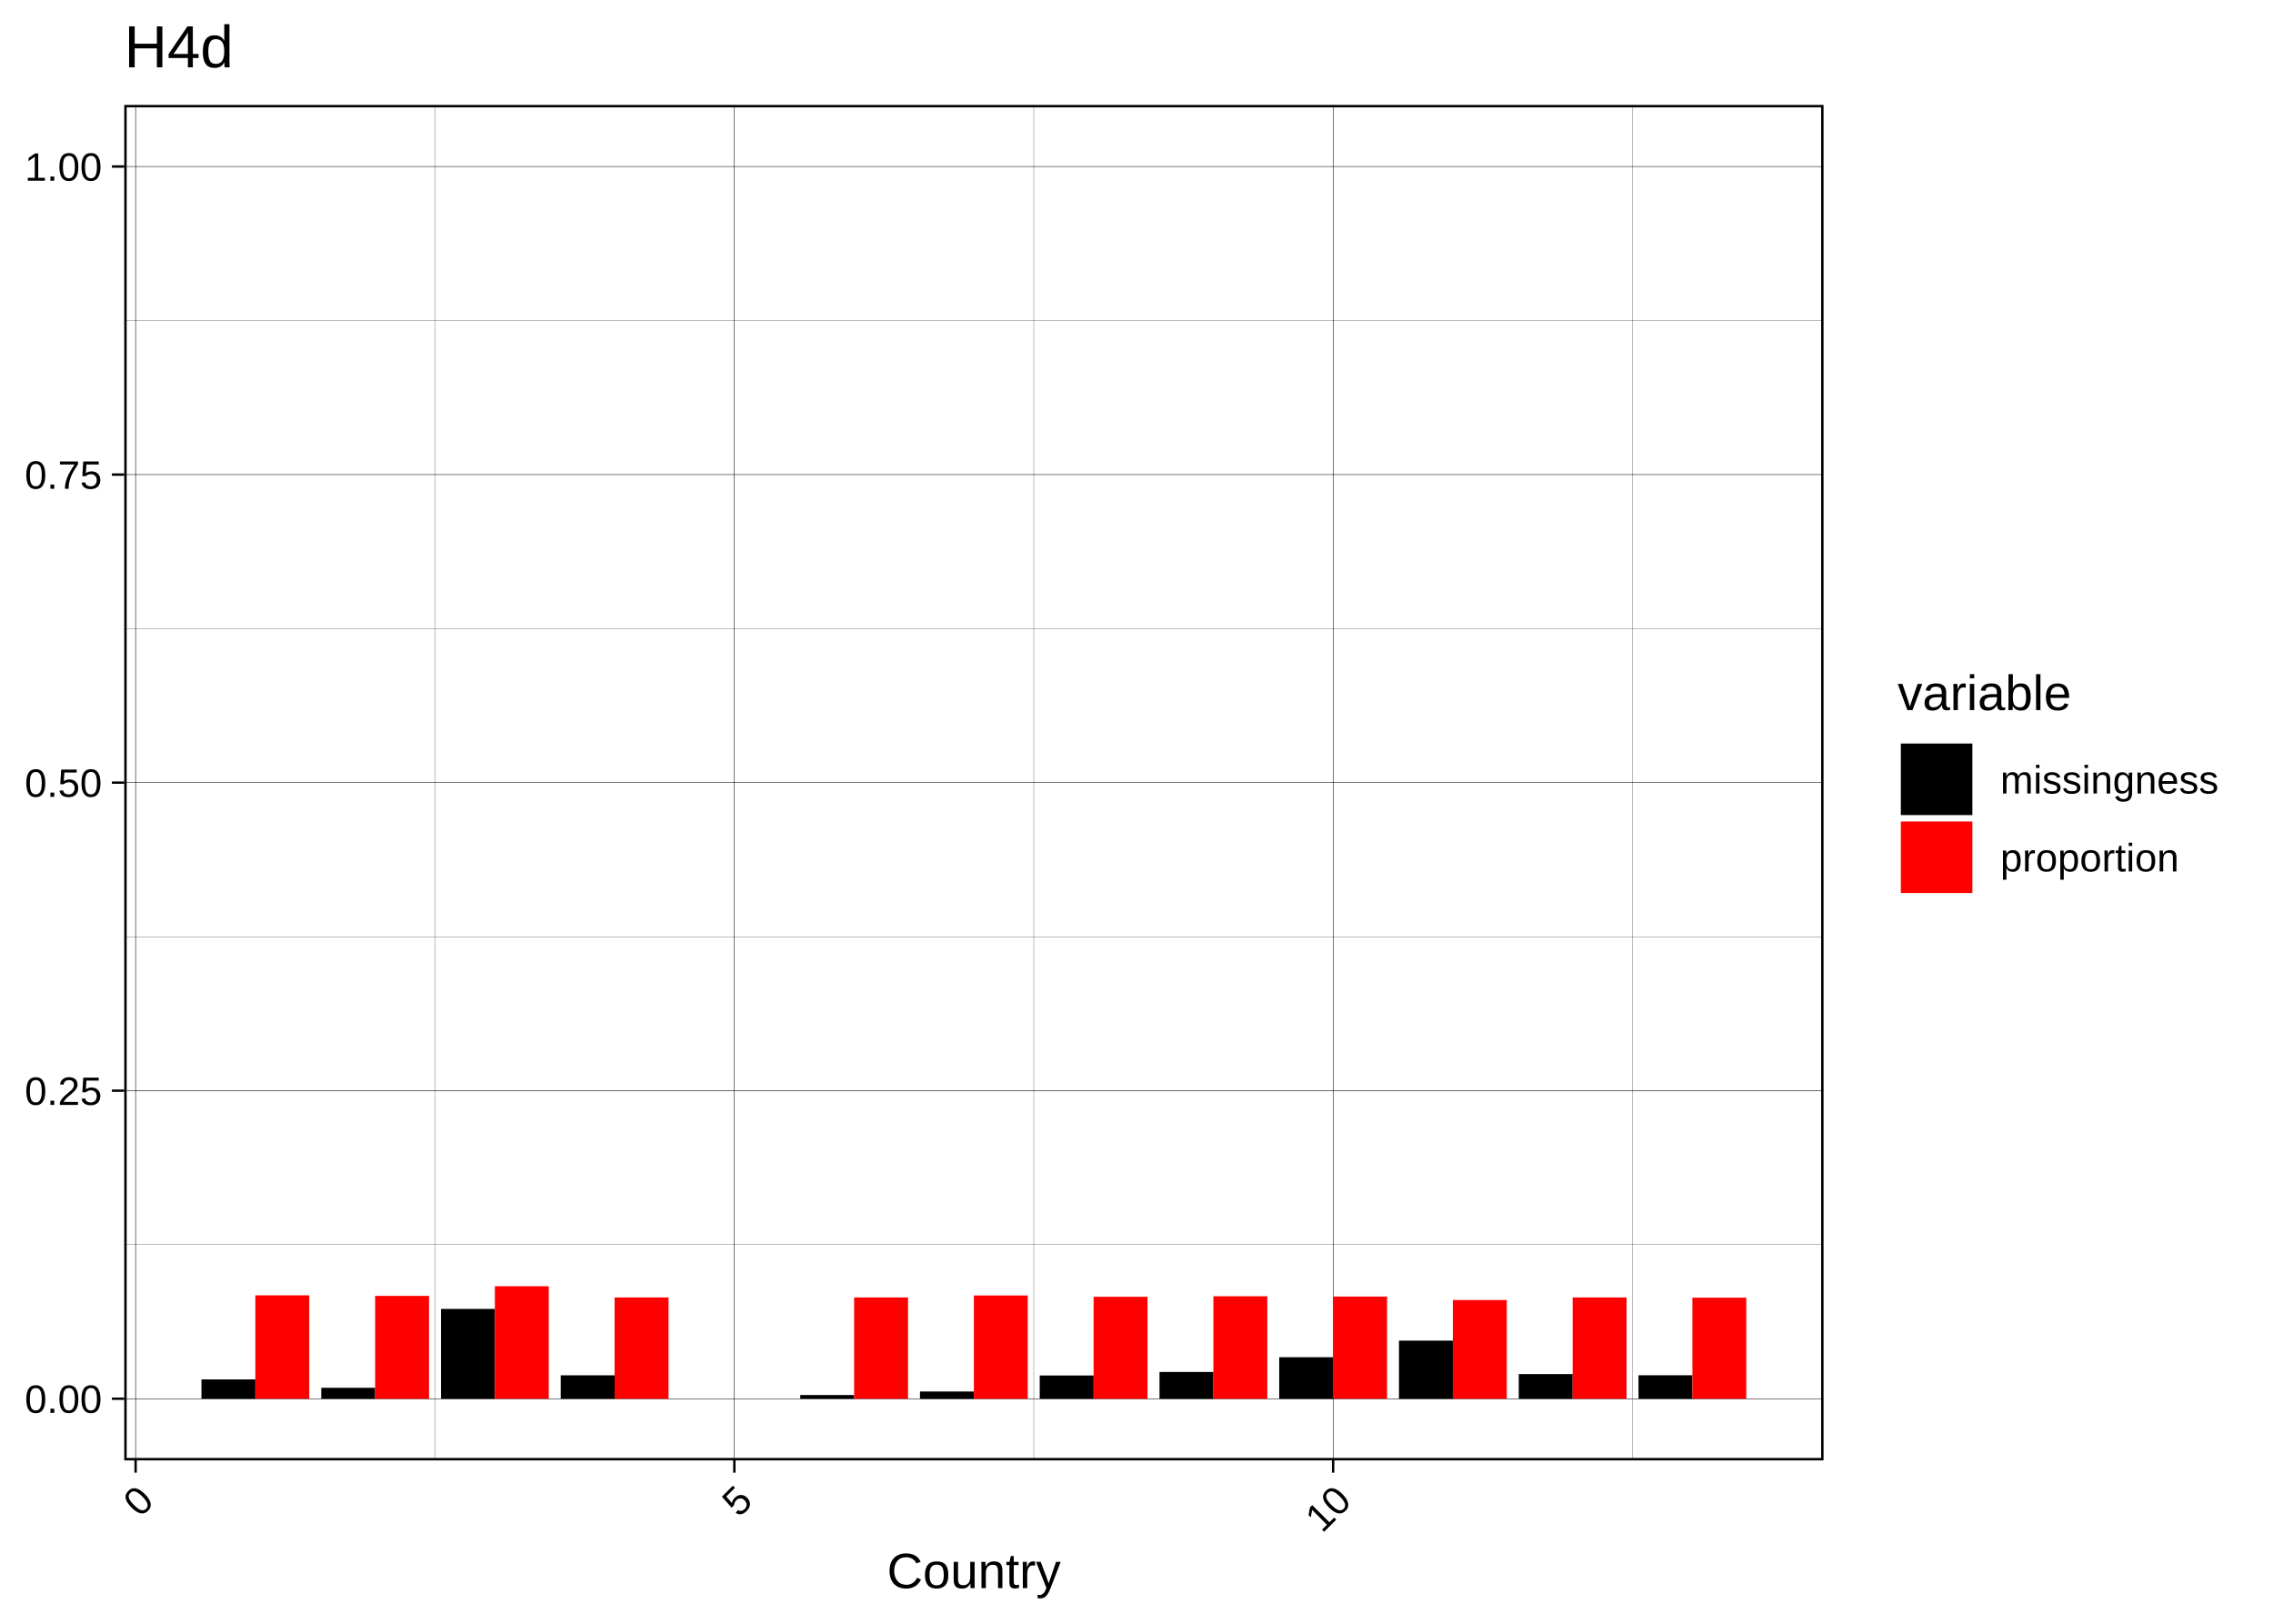
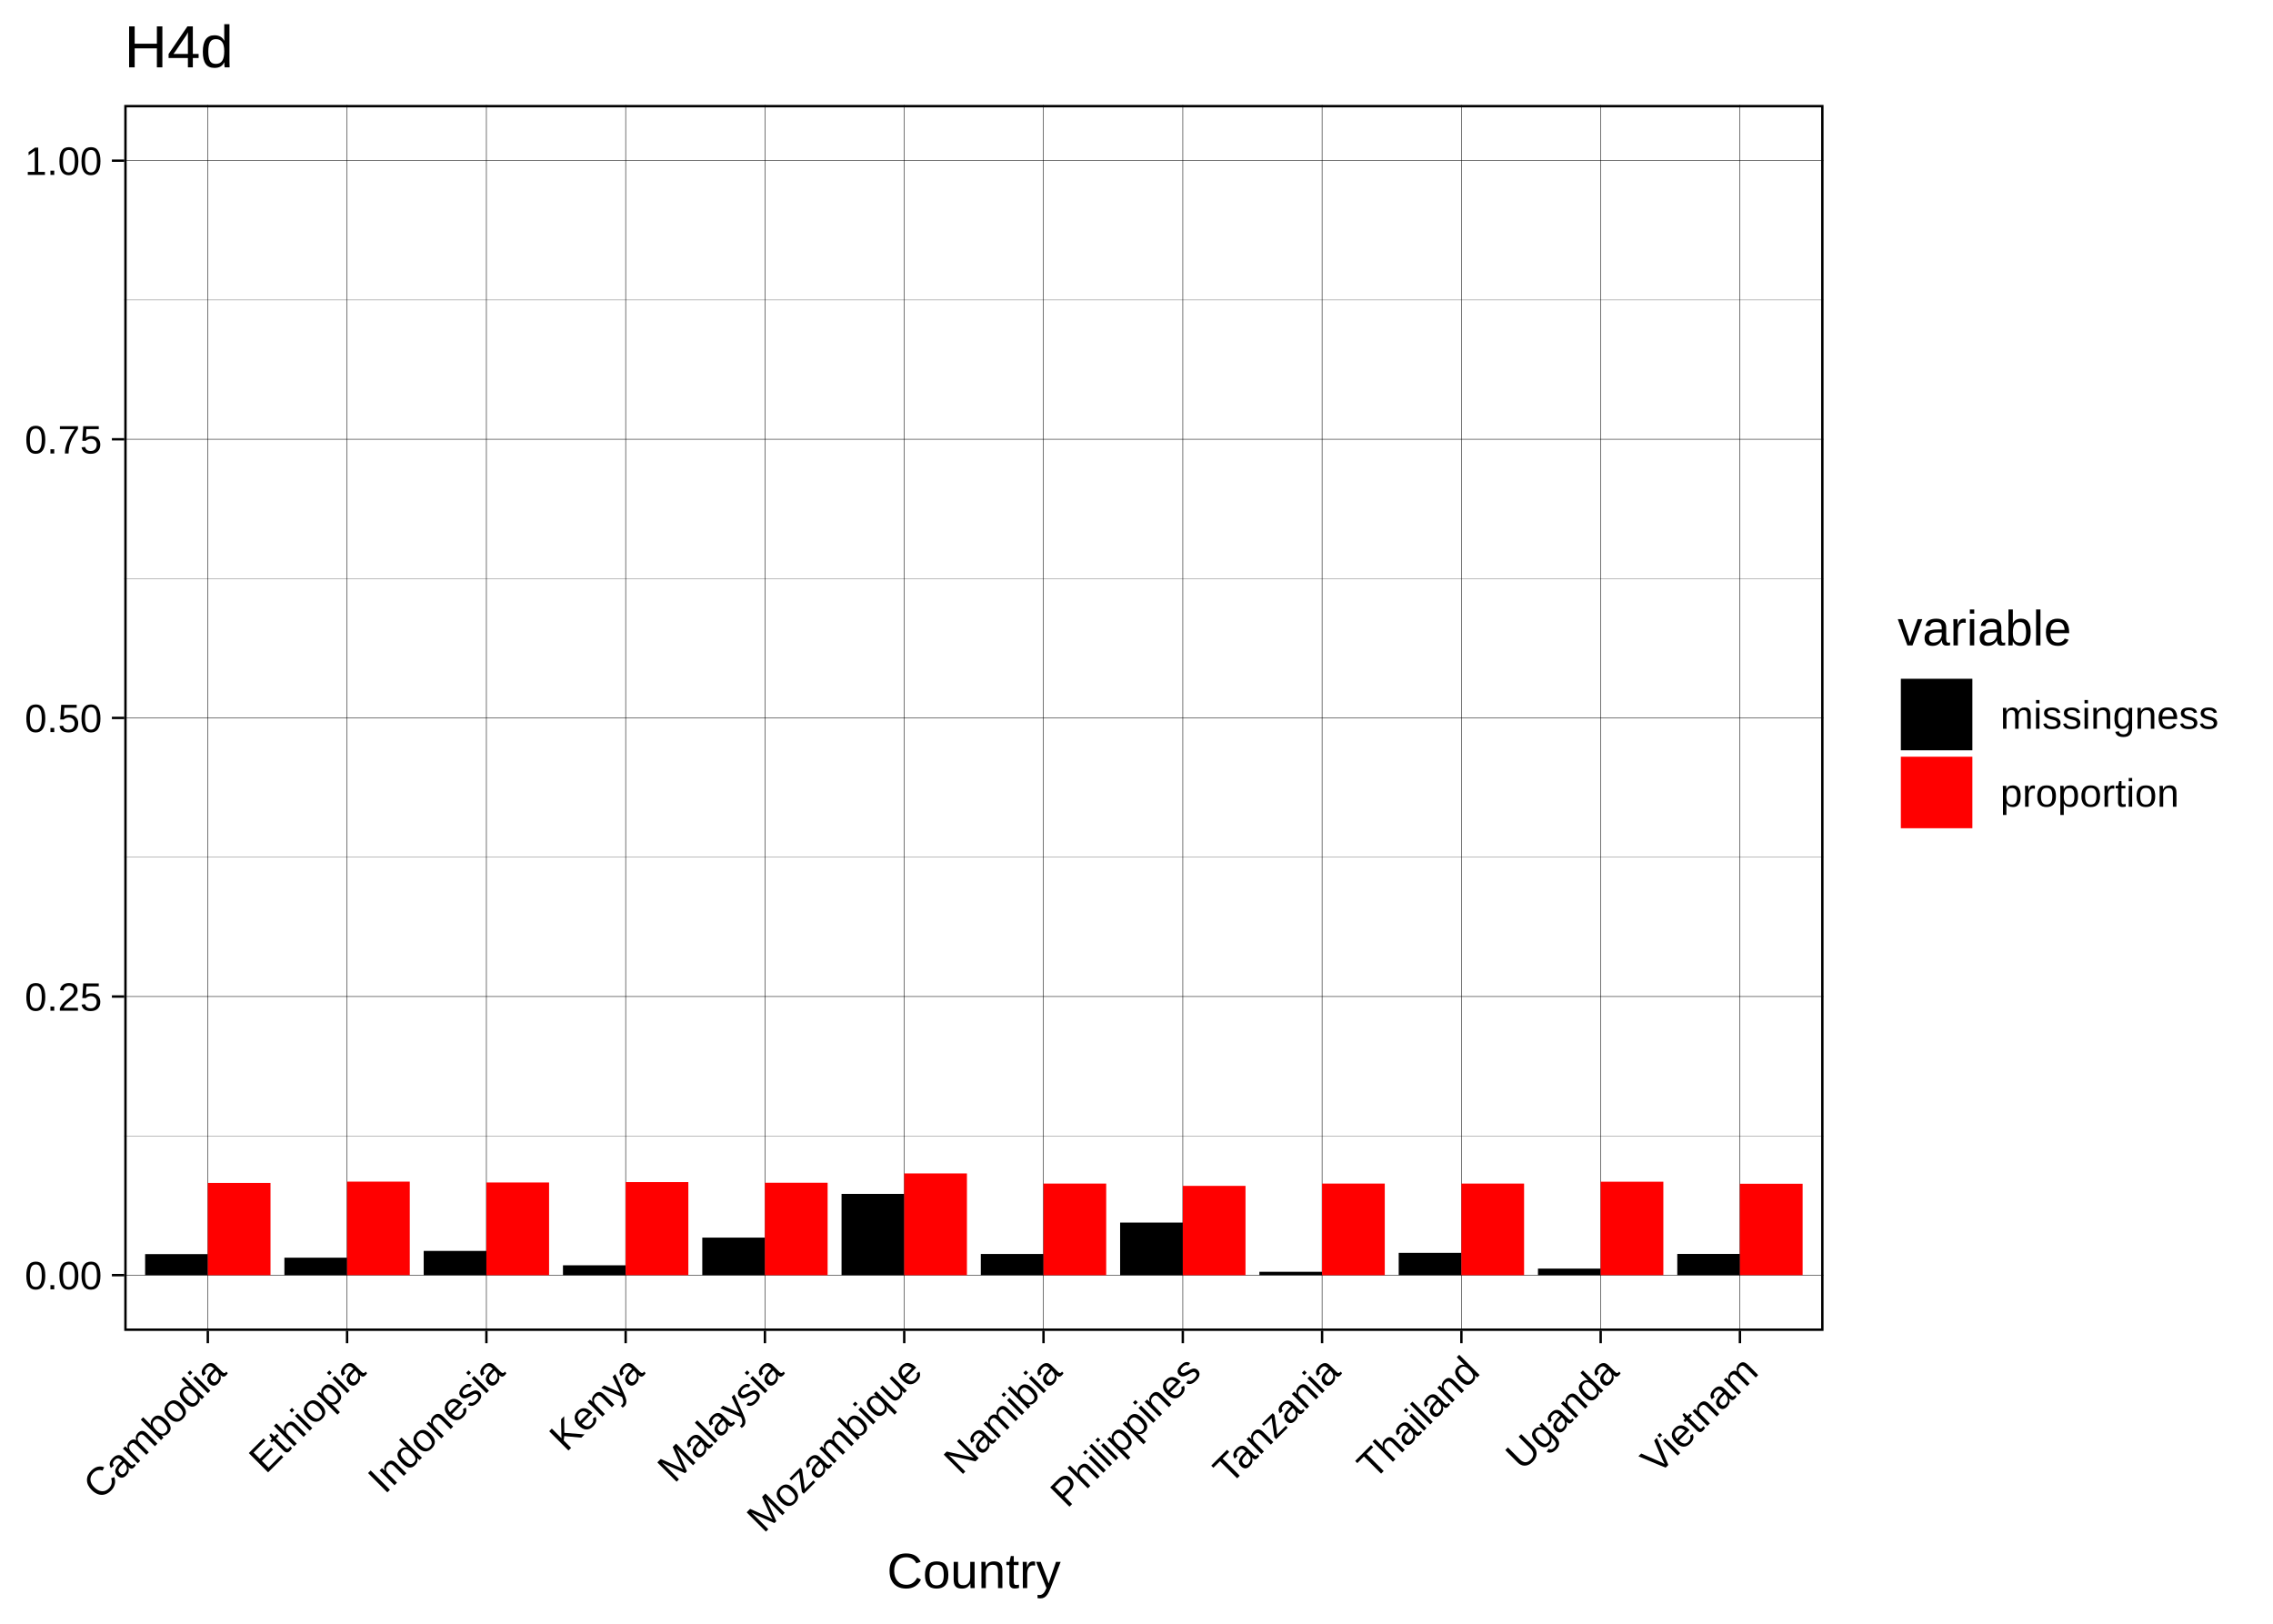
<svg xmlns="http://www.w3.org/2000/svg" class="svglite" width="504.00pt" height="360.00pt" viewBox="0 0 504.00 360.00">
  <defs>
    <style type="text/css">
    .svglite line, .svglite polyline, .svglite polygon, .svglite path, .svglite rect, .svglite circle {
      fill: none;
      stroke: #000000;
      stroke-linecap: round;
      stroke-linejoin: round;
      stroke-miterlimit: 10.00;
    }
    .svglite text {
      white-space: pre;
    }
  </style>
  </defs>
  <rect width="100%" height="100%" style="stroke: none; fill: #FFFFFF;" />
  <defs>
    <clipPath id="cpMC4wMHw1MDQuMDB8MC4wMHwzNjAuMDA=">
      <rect x="0.00" y="0.00" width="504.00" height="360.00" />
    </clipPath>
  </defs>
  <g clip-path="url(#cpMC4wMHw1MDQuMDB8MC4wMHwzNjAuMDA=)">
    <rect x="0" y="0.00" width="504.00" height="360.00" style="stroke-width: 1.07; stroke: #FFFFFF; fill: #FFFFFF;" />
  </g>
  <defs>
-     <clipPath id="cpMjcuNTV8NDA0LjMzfDIzLjI3fDMyMy43Nw==">
-       <rect x="27.55" y="23.27" width="376.79" height="300.51" />
+     <clipPath id="cpMjcuNTV8NDA0LjMzfDIzLjI3fDI5NS4wNw==">
+       <rect x="27.55" y="23.27" width="376.79" height="271.80" />
    </clipPath>
  </defs>
-   <g clip-path="url(#cpMjcuNTV8NDA0LjMzfDIzLjI3fDMyMy43Nw==)">
-     <rect x="27.55" y="23.27" width="376.79" height="300.51" style="stroke-width: 1.07; stroke: none; fill: #FFFFFF;" />
-     <polyline points="27.55,275.97 404.33,275.97 " style="stroke-width: 0.053; stroke-linecap: butt;" />
-     <polyline points="27.55,207.67 404.33,207.67 " style="stroke-width: 0.053; stroke-linecap: butt;" />
-     <polyline points="27.55,139.37 404.33,139.37 " style="stroke-width: 0.053; stroke-linecap: butt;" />
-     <polyline points="27.55,71.07 404.33,71.07 " style="stroke-width: 0.053; stroke-linecap: butt;" />
-     <polyline points="96.45,323.77 96.45,23.27 " style="stroke-width: 0.053; stroke-linecap: butt;" />
-     <polyline points="229.22,323.77 229.22,23.27 " style="stroke-width: 0.053; stroke-linecap: butt;" />
-     <polyline points="361.98,323.77 361.98,23.27 " style="stroke-width: 0.053; stroke-linecap: butt;" />
-     <polyline points="27.55,310.11 404.33,310.11 " style="stroke-width: 0.11; stroke-linecap: butt;" />
-     <polyline points="27.55,241.82 404.33,241.82 " style="stroke-width: 0.11; stroke-linecap: butt;" />
-     <polyline points="27.55,173.52 404.33,173.52 " style="stroke-width: 0.11; stroke-linecap: butt;" />
-     <polyline points="27.55,105.22 404.33,105.22 " style="stroke-width: 0.11; stroke-linecap: butt;" />
-     <polyline points="27.55,36.92 404.33,36.92 " style="stroke-width: 0.11; stroke-linecap: butt;" />
-     <polyline points="30.07,323.77 30.07,23.27 " style="stroke-width: 0.11; stroke-linecap: butt;" />
-     <polyline points="162.83,323.77 162.83,23.27 " style="stroke-width: 0.11; stroke-linecap: butt;" />
-     <polyline points="295.60,323.77 295.60,23.27 " style="stroke-width: 0.11; stroke-linecap: butt;" />
-     <rect x="44.67" y="305.83" width="11.95" height="4.28" style="stroke-width: 1.07; stroke: none; stroke-linecap: butt; stroke-linejoin: miter; fill: #000000;" />
-     <rect x="71.23" y="307.69" width="11.95" height="2.42" style="stroke-width: 1.07; stroke: none; stroke-linecap: butt; stroke-linejoin: miter; fill: #000000;" />
-     <rect x="97.78" y="290.20" width="11.95" height="19.92" style="stroke-width: 1.07; stroke: none; stroke-linecap: butt; stroke-linejoin: miter; fill: #000000;" />
-     <rect x="124.33" y="304.92" width="11.95" height="5.19" style="stroke-width: 1.07; stroke: none; stroke-linecap: butt; stroke-linejoin: miter; fill: #000000;" />
-     <rect x="177.44" y="309.29" width="11.95" height="0.82" style="stroke-width: 1.07; stroke: none; stroke-linecap: butt; stroke-linejoin: miter; fill: #000000;" />
-     <rect x="203.99" y="308.51" width="11.95" height="1.61" style="stroke-width: 1.07; stroke: none; stroke-linecap: butt; stroke-linejoin: miter; fill: #000000;" />
-     <rect x="230.54" y="304.96" width="11.95" height="5.15" style="stroke-width: 1.07; stroke: none; stroke-linecap: butt; stroke-linejoin: miter; fill: #000000;" />
-     <rect x="257.10" y="304.18" width="11.95" height="5.94" style="stroke-width: 1.07; stroke: none; stroke-linecap: butt; stroke-linejoin: miter; fill: #000000;" />
-     <rect x="283.65" y="300.91" width="11.95" height="9.21" style="stroke-width: 1.07; stroke: none; stroke-linecap: butt; stroke-linejoin: miter; fill: #000000;" />
-     <rect x="310.20" y="297.23" width="11.95" height="12.89" style="stroke-width: 1.07; stroke: none; stroke-linecap: butt; stroke-linejoin: miter; fill: #000000;" />
-     <rect x="336.76" y="304.65" width="11.95" height="5.46" style="stroke-width: 1.07; stroke: none; stroke-linecap: butt; stroke-linejoin: miter; fill: #000000;" />
-     <rect x="363.31" y="304.91" width="11.95" height="5.20" style="stroke-width: 1.07; stroke: none; stroke-linecap: butt; stroke-linejoin: miter; fill: #000000;" />
-     <rect x="56.62" y="287.19" width="11.95" height="22.92" style="stroke-width: 1.07; stroke: none; stroke-linecap: butt; stroke-linejoin: miter; fill: #FF0000;" />
-     <rect x="83.18" y="287.31" width="11.95" height="22.81" style="stroke-width: 1.07; stroke: none; stroke-linecap: butt; stroke-linejoin: miter; fill: #FF0000;" />
-     <rect x="109.73" y="285.17" width="11.95" height="24.94" style="stroke-width: 1.07; stroke: none; stroke-linecap: butt; stroke-linejoin: miter; fill: #FF0000;" />
-     <rect x="136.28" y="287.66" width="11.95" height="22.45" style="stroke-width: 1.07; stroke: none; stroke-linecap: butt; stroke-linejoin: miter; fill: #FF0000;" />
-     <rect x="189.39" y="287.66" width="11.95" height="22.45" style="stroke-width: 1.07; stroke: none; stroke-linecap: butt; stroke-linejoin: miter; fill: #FF0000;" />
-     <rect x="215.94" y="287.22" width="11.95" height="22.90" style="stroke-width: 1.07; stroke: none; stroke-linecap: butt; stroke-linejoin: miter; fill: #FF0000;" />
-     <rect x="242.49" y="287.51" width="11.95" height="22.61" style="stroke-width: 1.07; stroke: none; stroke-linecap: butt; stroke-linejoin: miter; fill: #FF0000;" />
-     <rect x="269.05" y="287.40" width="11.95" height="22.72" style="stroke-width: 1.07; stroke: none; stroke-linecap: butt; stroke-linejoin: miter; fill: #FF0000;" />
-     <rect x="295.60" y="287.46" width="11.95" height="22.65" style="stroke-width: 1.07; stroke: none; stroke-linecap: butt; stroke-linejoin: miter; fill: #FF0000;" />
-     <rect x="322.15" y="288.23" width="11.95" height="21.89" style="stroke-width: 1.07; stroke: none; stroke-linecap: butt; stroke-linejoin: miter; fill: #FF0000;" />
-     <rect x="348.71" y="287.66" width="11.95" height="22.45" style="stroke-width: 1.07; stroke: none; stroke-linecap: butt; stroke-linejoin: miter; fill: #FF0000;" />
-     <rect x="375.26" y="287.71" width="11.95" height="22.40" style="stroke-width: 1.07; stroke: none; stroke-linecap: butt; stroke-linejoin: miter; fill: #FF0000;" />
-     <rect x="27.55" y="23.27" width="376.79" height="300.51" style="stroke-width: 1.07;" />
+   <g clip-path="url(#cpMjcuNTV8NDA0LjMzfDIzLjI3fDI5NS4wNw==)">
+     <rect x="27.55" y="23.27" width="376.79" height="271.80" style="stroke-width: 1.07; stroke: none; fill: #FFFFFF;" />
+     <polyline points="27.55,251.83 404.33,251.83 " style="stroke-width: 0.053; stroke-linecap: butt;" />
+     <polyline points="27.55,190.05 404.33,190.05 " style="stroke-width: 0.053; stroke-linecap: butt;" />
+     <polyline points="27.55,128.28 404.33,128.28 " style="stroke-width: 0.053; stroke-linecap: butt;" />
+     <polyline points="27.55,66.51 404.33,66.51 " style="stroke-width: 0.053; stroke-linecap: butt;" />
+     <polyline points="27.55,282.71 404.33,282.71 " style="stroke-width: 0.11; stroke-linecap: butt;" />
+     <polyline points="27.55,220.94 404.33,220.94 " style="stroke-width: 0.11; stroke-linecap: butt;" />
+     <polyline points="27.55,159.17 404.33,159.17 " style="stroke-width: 0.11; stroke-linecap: butt;" />
+     <polyline points="27.55,97.39 404.33,97.39 " style="stroke-width: 0.11; stroke-linecap: butt;" />
+     <polyline points="27.55,35.62 404.33,35.62 " style="stroke-width: 0.11; stroke-linecap: butt;" />
+     <polyline points="46.08,295.07 46.08,23.27 " style="stroke-width: 0.11; stroke-linecap: butt;" />
+     <polyline points="76.96,295.07 76.96,23.27 " style="stroke-width: 0.11; stroke-linecap: butt;" />
+     <polyline points="107.85,295.07 107.85,23.27 " style="stroke-width: 0.11; stroke-linecap: butt;" />
+     <polyline points="138.73,295.07 138.73,23.27 " style="stroke-width: 0.11; stroke-linecap: butt;" />
+     <polyline points="169.61,295.07 169.61,23.27 " style="stroke-width: 0.11; stroke-linecap: butt;" />
+     <polyline points="200.50,295.07 200.50,23.27 " style="stroke-width: 0.11; stroke-linecap: butt;" />
+     <polyline points="231.38,295.07 231.38,23.27 " style="stroke-width: 0.11; stroke-linecap: butt;" />
+     <polyline points="262.27,295.07 262.27,23.27 " style="stroke-width: 0.11; stroke-linecap: butt;" />
+     <polyline points="293.15,295.07 293.15,23.27 " style="stroke-width: 0.11; stroke-linecap: butt;" />
+     <polyline points="324.04,295.07 324.04,23.27 " style="stroke-width: 0.11; stroke-linecap: butt;" />
+     <polyline points="354.92,295.07 354.92,23.27 " style="stroke-width: 0.11; stroke-linecap: butt;" />
+     <polyline points="385.80,295.07 385.80,23.27 " style="stroke-width: 0.11; stroke-linecap: butt;" />
+     <rect x="63.06" y="278.84" width="13.90" height="3.87" style="stroke-width: 1.07; stroke: none; stroke-linecap: butt; stroke-linejoin: miter; fill: #000000;" />
+     <rect x="124.83" y="280.53" width="13.90" height="2.19" style="stroke-width: 1.07; stroke: none; stroke-linecap: butt; stroke-linejoin: miter; fill: #000000;" />
+     <rect x="186.60" y="264.70" width="13.90" height="18.02" style="stroke-width: 1.07; stroke: none; stroke-linecap: butt; stroke-linejoin: miter; fill: #000000;" />
+     <rect x="217.48" y="278.02" width="13.90" height="4.69" style="stroke-width: 1.07; stroke: none; stroke-linecap: butt; stroke-linejoin: miter; fill: #000000;" />
+     <rect x="279.25" y="281.97" width="13.90" height="0.74" style="stroke-width: 1.07; stroke: none; stroke-linecap: butt; stroke-linejoin: miter; fill: #000000;" />
+     <rect x="341.02" y="281.26" width="13.90" height="1.45" style="stroke-width: 1.07; stroke: none; stroke-linecap: butt; stroke-linejoin: miter; fill: #000000;" />
+     <rect x="32.18" y="278.05" width="13.90" height="4.66" style="stroke-width: 1.07; stroke: none; stroke-linecap: butt; stroke-linejoin: miter; fill: #000000;" />
+     <rect x="93.95" y="277.34" width="13.90" height="5.37" style="stroke-width: 1.07; stroke: none; stroke-linecap: butt; stroke-linejoin: miter; fill: #000000;" />
+     <rect x="155.72" y="274.39" width="13.90" height="8.33" style="stroke-width: 1.07; stroke: none; stroke-linecap: butt; stroke-linejoin: miter; fill: #000000;" />
+     <rect x="248.37" y="271.06" width="13.90" height="11.66" style="stroke-width: 1.07; stroke: none; stroke-linecap: butt; stroke-linejoin: miter; fill: #000000;" />
+     <rect x="310.14" y="277.77" width="13.90" height="4.94" style="stroke-width: 1.07; stroke: none; stroke-linecap: butt; stroke-linejoin: miter; fill: #000000;" />
+     <rect x="371.91" y="278.01" width="13.90" height="4.70" style="stroke-width: 1.07; stroke: none; stroke-linecap: butt; stroke-linejoin: miter; fill: #000000;" />
+     <rect x="76.96" y="261.98" width="13.90" height="20.73" style="stroke-width: 1.07; stroke: none; stroke-linecap: butt; stroke-linejoin: miter; fill: #FF0000;" />
+     <rect x="138.73" y="262.08" width="13.90" height="20.63" style="stroke-width: 1.07; stroke: none; stroke-linecap: butt; stroke-linejoin: miter; fill: #FF0000;" />
+     <rect x="200.50" y="260.16" width="13.90" height="22.56" style="stroke-width: 1.07; stroke: none; stroke-linecap: butt; stroke-linejoin: miter; fill: #FF0000;" />
+     <rect x="231.38" y="262.41" width="13.90" height="20.31" style="stroke-width: 1.07; stroke: none; stroke-linecap: butt; stroke-linejoin: miter; fill: #FF0000;" />
+     <rect x="293.15" y="262.41" width="13.90" height="20.31" style="stroke-width: 1.07; stroke: none; stroke-linecap: butt; stroke-linejoin: miter; fill: #FF0000;" />
+     <rect x="354.92" y="262.00" width="13.90" height="20.71" style="stroke-width: 1.07; stroke: none; stroke-linecap: butt; stroke-linejoin: miter; fill: #FF0000;" />
+     <rect x="46.08" y="262.27" width="13.90" height="20.45" style="stroke-width: 1.07; stroke: none; stroke-linecap: butt; stroke-linejoin: miter; fill: #FF0000;" />
+     <rect x="107.85" y="262.17" width="13.90" height="20.55" style="stroke-width: 1.07; stroke: none; stroke-linecap: butt; stroke-linejoin: miter; fill: #FF0000;" />
+     <rect x="169.61" y="262.23" width="13.90" height="20.49" style="stroke-width: 1.07; stroke: none; stroke-linecap: butt; stroke-linejoin: miter; fill: #FF0000;" />
+     <rect x="262.27" y="262.92" width="13.90" height="19.80" style="stroke-width: 1.07; stroke: none; stroke-linecap: butt; stroke-linejoin: miter; fill: #FF0000;" />
+     <rect x="324.04" y="262.41" width="13.90" height="20.31" style="stroke-width: 1.07; stroke: none; stroke-linecap: butt; stroke-linejoin: miter; fill: #FF0000;" />
+     <rect x="385.80" y="262.45" width="13.90" height="20.26" style="stroke-width: 1.07; stroke: none; stroke-linecap: butt; stroke-linejoin: miter; fill: #FF0000;" />
+     <rect x="27.55" y="23.27" width="376.79" height="271.80" style="stroke-width: 1.07;" />
  </g>
  <g clip-path="url(#cpMC4wMHw1MDQuMDB8MC4wMHwzNjAuMDA=)">
-     <text x="22.62" y="313.26" text-anchor="end" style="font-size: 8.80px; font-family: &quot;Arial&quot;;" textLength="17.14px" lengthAdjust="spacingAndGlyphs">0.00</text>
-     <text x="22.62" y="244.97" text-anchor="end" style="font-size: 8.80px; font-family: &quot;Arial&quot;;" textLength="17.14px" lengthAdjust="spacingAndGlyphs">0.25</text>
-     <text x="22.62" y="176.67" text-anchor="end" style="font-size: 8.80px; font-family: &quot;Arial&quot;;" textLength="17.14px" lengthAdjust="spacingAndGlyphs">0.50</text>
-     <text x="22.62" y="108.37" text-anchor="end" style="font-size: 8.80px; font-family: &quot;Arial&quot;;" textLength="17.14px" lengthAdjust="spacingAndGlyphs">0.75</text>
-     <text x="22.62" y="40.07" text-anchor="end" style="font-size: 8.80px; font-family: &quot;Arial&quot;;" textLength="17.14px" lengthAdjust="spacingAndGlyphs">1.00</text>
-     <polyline points="24.81,310.11 27.55,310.11 " style="stroke-width: 0.53; stroke-linecap: butt;" />
-     <polyline points="24.81,241.82 27.55,241.82 " style="stroke-width: 0.53; stroke-linecap: butt;" />
-     <polyline points="24.81,173.52 27.55,173.52 " style="stroke-width: 0.53; stroke-linecap: butt;" />
-     <polyline points="24.81,105.22 27.55,105.22 " style="stroke-width: 0.53; stroke-linecap: butt;" />
-     <polyline points="24.81,36.92 27.55,36.92 " style="stroke-width: 0.53; stroke-linecap: butt;" />
-     <polyline points="30.07,326.51 30.07,323.77 " style="stroke-width: 0.53; stroke-linecap: butt;" />
-     <polyline points="162.83,326.51 162.83,323.77 " style="stroke-width: 0.53; stroke-linecap: butt;" />
-     <polyline points="295.60,326.51 295.60,323.77 " style="stroke-width: 0.53; stroke-linecap: butt;" />
-     <text transform="translate(34.52,333.16) rotate(-45)" text-anchor="end" style="font-size: 8.80px; font-family: &quot;Arial&quot;;" textLength="4.90px" lengthAdjust="spacingAndGlyphs">0</text>
-     <text transform="translate(167.29,333.16) rotate(-45)" text-anchor="end" style="font-size: 8.80px; font-family: &quot;Arial&quot;;" textLength="4.90px" lengthAdjust="spacingAndGlyphs">5</text>
-     <text transform="translate(300.05,333.16) rotate(-45)" text-anchor="end" style="font-size: 8.80px; font-family: &quot;Arial&quot;;" textLength="9.79px" lengthAdjust="spacingAndGlyphs">10</text>
+     <text x="22.62" y="285.86" text-anchor="end" style="font-size: 8.80px; font-family: &quot;Arial&quot;;" textLength="17.14px" lengthAdjust="spacingAndGlyphs">0.00</text>
+     <text x="22.62" y="224.09" text-anchor="end" style="font-size: 8.80px; font-family: &quot;Arial&quot;;" textLength="17.14px" lengthAdjust="spacingAndGlyphs">0.25</text>
+     <text x="22.62" y="162.32" text-anchor="end" style="font-size: 8.80px; font-family: &quot;Arial&quot;;" textLength="17.14px" lengthAdjust="spacingAndGlyphs">0.50</text>
+     <text x="22.62" y="100.54" text-anchor="end" style="font-size: 8.80px; font-family: &quot;Arial&quot;;" textLength="17.14px" lengthAdjust="spacingAndGlyphs">0.75</text>
+     <text x="22.62" y="38.77" text-anchor="end" style="font-size: 8.80px; font-family: &quot;Arial&quot;;" textLength="17.14px" lengthAdjust="spacingAndGlyphs">1.00</text>
+     <polyline points="24.81,282.71 27.55,282.71 " style="stroke-width: 0.53; stroke-linecap: butt;" />
+     <polyline points="24.81,220.94 27.55,220.94 " style="stroke-width: 0.53; stroke-linecap: butt;" />
+     <polyline points="24.81,159.17 27.55,159.17 " style="stroke-width: 0.53; stroke-linecap: butt;" />
+     <polyline points="24.81,97.39 27.55,97.39 " style="stroke-width: 0.53; stroke-linecap: butt;" />
+     <polyline points="24.81,35.62 27.55,35.62 " style="stroke-width: 0.53; stroke-linecap: butt;" />
+     <polyline points="46.08,297.81 46.08,295.07 " style="stroke-width: 0.53; stroke-linecap: butt;" />
+     <polyline points="76.96,297.81 76.96,295.07 " style="stroke-width: 0.53; stroke-linecap: butt;" />
+     <polyline points="107.85,297.81 107.85,295.07 " style="stroke-width: 0.53; stroke-linecap: butt;" />
+     <polyline points="138.73,297.81 138.73,295.07 " style="stroke-width: 0.53; stroke-linecap: butt;" />
+     <polyline points="169.61,297.81 169.61,295.07 " style="stroke-width: 0.53; stroke-linecap: butt;" />
+     <polyline points="200.50,297.81 200.50,295.07 " style="stroke-width: 0.53; stroke-linecap: butt;" />
+     <polyline points="231.38,297.81 231.38,295.07 " style="stroke-width: 0.53; stroke-linecap: butt;" />
+     <polyline points="262.27,297.81 262.27,295.07 " style="stroke-width: 0.53; stroke-linecap: butt;" />
+     <polyline points="293.15,297.81 293.15,295.07 " style="stroke-width: 0.53; stroke-linecap: butt;" />
+     <polyline points="324.04,297.81 324.04,295.07 " style="stroke-width: 0.53; stroke-linecap: butt;" />
+     <polyline points="354.92,297.81 354.92,295.07 " style="stroke-width: 0.53; stroke-linecap: butt;" />
+     <polyline points="385.80,297.81 385.80,295.07 " style="stroke-width: 0.53; stroke-linecap: butt;" />
+     <text transform="translate(50.53,304.46) rotate(-45)" text-anchor="end" style="font-size: 8.80px; font-family: &quot;Arial&quot;;" textLength="40.11px" lengthAdjust="spacingAndGlyphs">Cambodia</text>
+     <text transform="translate(81.42,304.46) rotate(-45)" text-anchor="end" style="font-size: 8.80px; font-family: &quot;Arial&quot;;" textLength="31.80px" lengthAdjust="spacingAndGlyphs">Ethiopia</text>
+     <text transform="translate(112.30,304.46) rotate(-45)" text-anchor="end" style="font-size: 8.80px; font-family: &quot;Arial&quot;;" textLength="38.17px" lengthAdjust="spacingAndGlyphs">Indonesia</text>
+     <text transform="translate(143.18,304.46) rotate(-45)" text-anchor="end" style="font-size: 8.80px; font-family: &quot;Arial&quot;;" textLength="24.96px" lengthAdjust="spacingAndGlyphs">Kenya</text>
+     <text transform="translate(174.07,304.46) rotate(-45)" text-anchor="end" style="font-size: 8.80px; font-family: &quot;Arial&quot;;" textLength="34.72px" lengthAdjust="spacingAndGlyphs">Malaysia</text>
+     <text transform="translate(204.95,304.46) rotate(-45)" text-anchor="end" style="font-size: 8.80px; font-family: &quot;Arial&quot;;" textLength="50.39px" lengthAdjust="spacingAndGlyphs">Mozambique</text>
+     <text transform="translate(235.84,304.46) rotate(-45)" text-anchor="end" style="font-size: 8.80px; font-family: &quot;Arial&quot;;" textLength="32.27px" lengthAdjust="spacingAndGlyphs">Namibia</text>
+     <text transform="translate(266.72,304.46) rotate(-45)" text-anchor="end" style="font-size: 8.80px; font-family: &quot;Arial&quot;;" textLength="42.55px" lengthAdjust="spacingAndGlyphs">Philippines</text>
+     <text transform="translate(297.61,304.46) rotate(-45)" text-anchor="end" style="font-size: 8.80px; font-family: &quot;Arial&quot;;" textLength="35.23px" lengthAdjust="spacingAndGlyphs">Tanzania</text>
+     <text transform="translate(328.49,304.46) rotate(-45)" text-anchor="end" style="font-size: 8.80px; font-family: &quot;Arial&quot;;" textLength="33.75px" lengthAdjust="spacingAndGlyphs">Thailand</text>
+     <text transform="translate(359.37,304.46) rotate(-45)" text-anchor="end" style="font-size: 8.80px; font-family: &quot;Arial&quot;;" textLength="30.83px" lengthAdjust="spacingAndGlyphs">Uganda</text>
+     <text transform="translate(390.26,304.46) rotate(-45)" text-anchor="end" style="font-size: 8.80px; font-family: &quot;Arial&quot;;" textLength="32.13px" lengthAdjust="spacingAndGlyphs">Vietnam</text>
    <text x="215.94" y="352.10" text-anchor="middle" style="font-size: 11.00px; font-family: &quot;Arial&quot;;" textLength="38.53px" lengthAdjust="spacingAndGlyphs">Country</text>
-     <rect x="415.29" y="142.86" width="83.23" height="61.32" style="stroke-width: 1.07; stroke: none; fill: #FFFFFF;" />
-     <text x="420.77" y="157.44" style="font-size: 11.00px; font-family: &quot;Arial&quot;;" textLength="38.53px" lengthAdjust="spacingAndGlyphs">variable</text>
-     <rect x="420.77" y="164.14" width="17.28" height="17.28" style="stroke-width: 1.07; stroke: none; fill: #FFFFFF;" />
-     <rect x="421.48" y="164.85" width="15.86" height="15.86" style="stroke-width: 1.07; stroke: none; stroke-linecap: butt; stroke-linejoin: miter; fill: #000000;" />
-     <rect x="420.77" y="181.42" width="17.28" height="17.28" style="stroke-width: 1.07; stroke: none; fill: #FFFFFF;" />
-     <rect x="421.48" y="182.13" width="15.86" height="15.86" style="stroke-width: 1.07; stroke: none; stroke-linecap: butt; stroke-linejoin: miter; fill: #FF0000;" />
-     <text x="443.53" y="175.93" style="font-size: 8.80px; font-family: &quot;Arial&quot;;" textLength="48.41px" lengthAdjust="spacingAndGlyphs">missingness</text>
-     <text x="443.53" y="193.21" style="font-size: 8.80px; font-family: &quot;Arial&quot;;" textLength="39.64px" lengthAdjust="spacingAndGlyphs">proportion</text>
+     <rect x="415.29" y="128.51" width="83.23" height="61.32" style="stroke-width: 1.07; stroke: none; fill: #FFFFFF;" />
+     <text x="420.77" y="143.09" style="font-size: 11.00px; font-family: &quot;Arial&quot;;" textLength="38.53px" lengthAdjust="spacingAndGlyphs">variable</text>
+     <rect x="420.77" y="149.79" width="17.28" height="17.28" style="stroke-width: 1.07; stroke: none; fill: #FFFFFF;" />
+     <rect x="421.48" y="150.49" width="15.86" height="15.86" style="stroke-width: 1.07; stroke: none; stroke-linecap: butt; stroke-linejoin: miter; fill: #000000;" />
+     <rect x="420.77" y="167.07" width="17.28" height="17.28" style="stroke-width: 1.07; stroke: none; fill: #FFFFFF;" />
+     <rect x="421.48" y="167.77" width="15.86" height="15.86" style="stroke-width: 1.07; stroke: none; stroke-linecap: butt; stroke-linejoin: miter; fill: #FF0000;" />
+     <text x="443.53" y="161.58" style="font-size: 8.80px; font-family: &quot;Arial&quot;;" textLength="48.41px" lengthAdjust="spacingAndGlyphs">missingness</text>
+     <text x="443.53" y="178.86" style="font-size: 8.80px; font-family: &quot;Arial&quot;;" textLength="39.64px" lengthAdjust="spacingAndGlyphs">proportion</text>
    <text x="27.55" y="14.93" style="font-size: 13.20px; font-family: &quot;Arial&quot;;" textLength="24.20px" lengthAdjust="spacingAndGlyphs">H4d</text>
  </g>
</svg>
